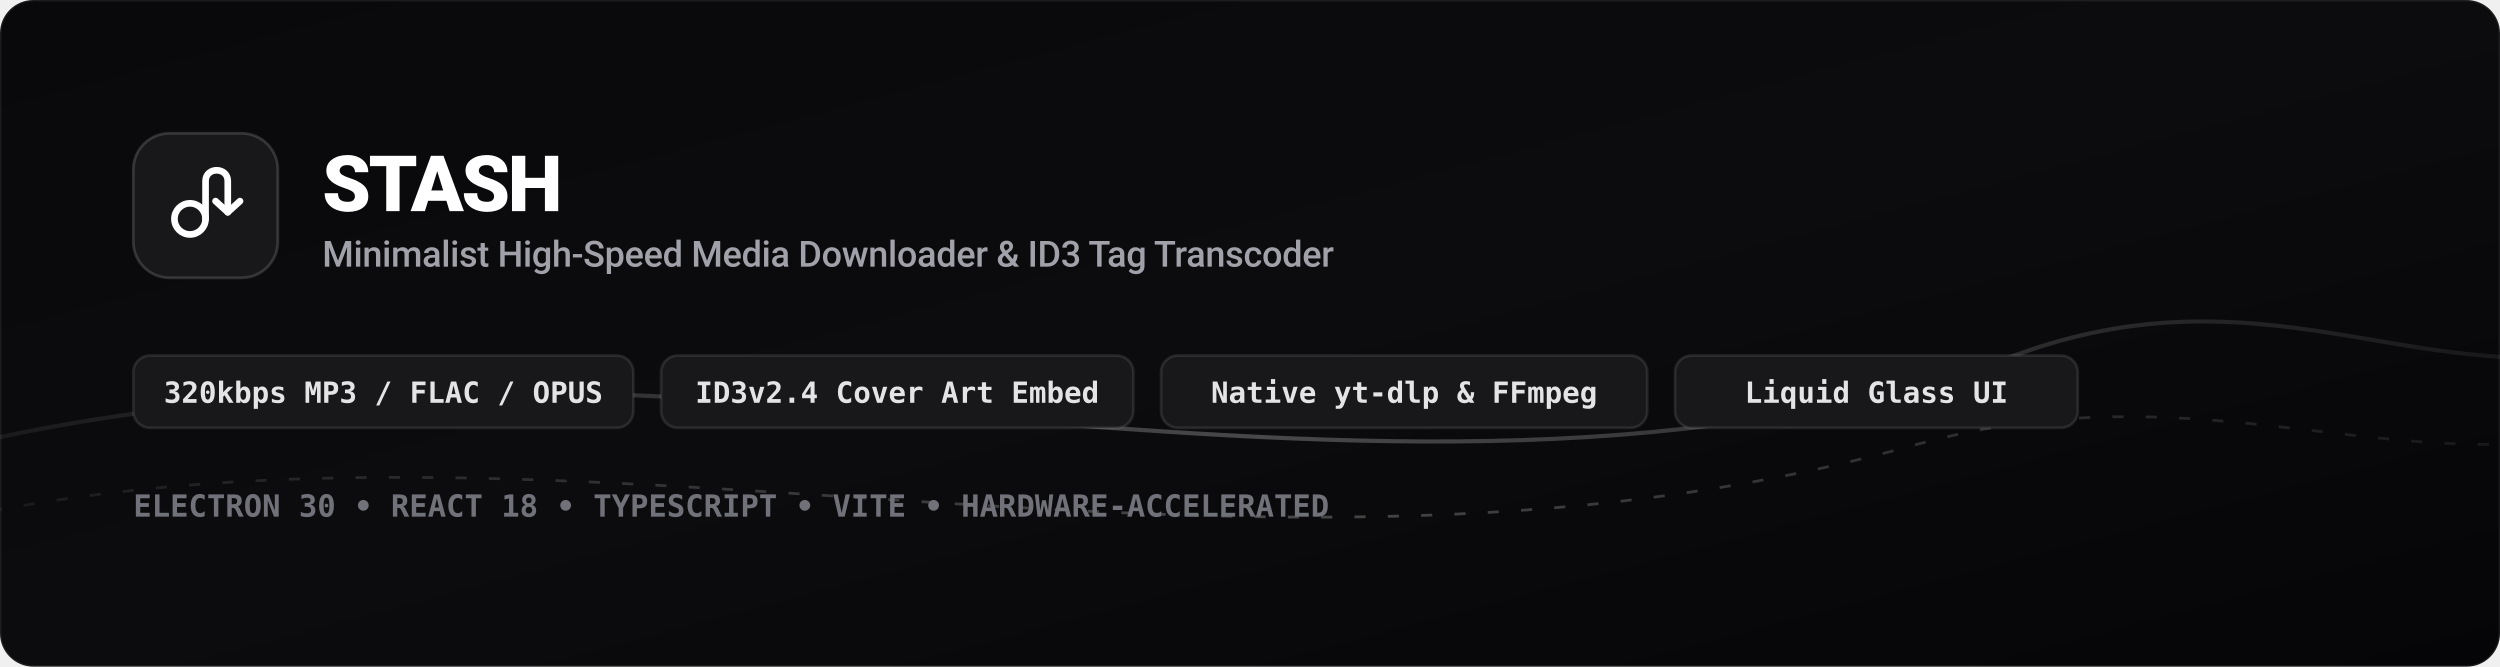
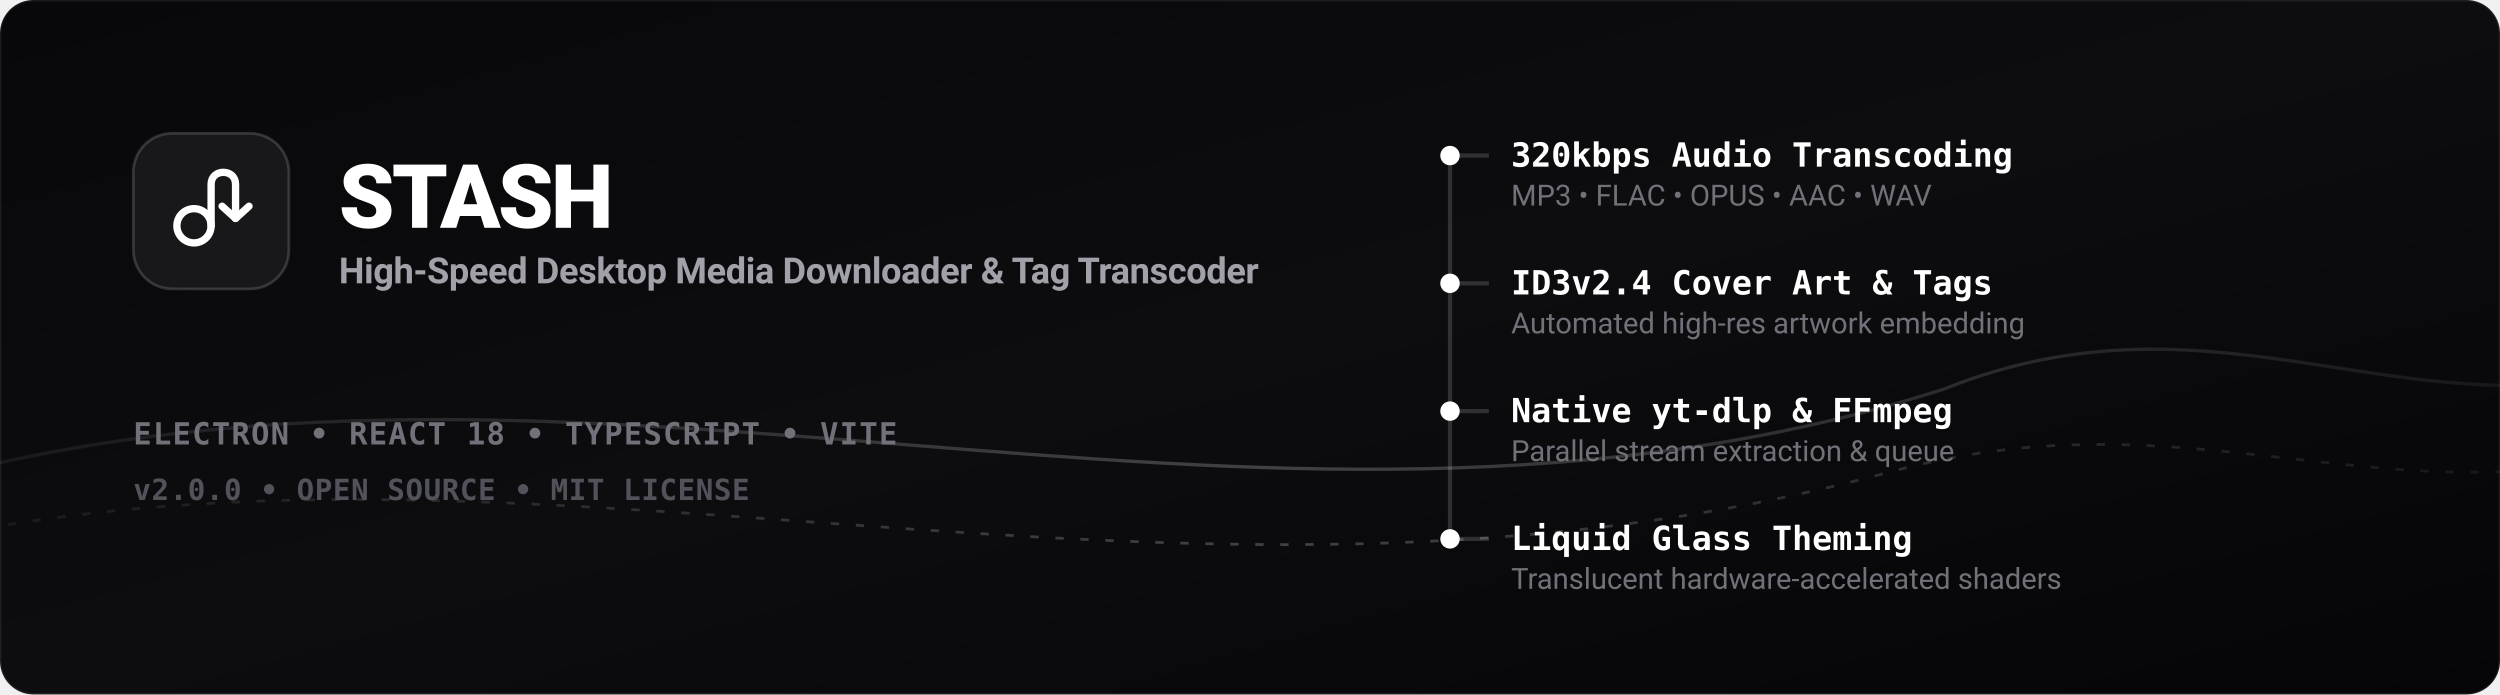
- <svg xmlns="http://www.w3.org/2000/svg" viewBox="0 0 900 240" width="100%" height="100%">
+ <svg xmlns="http://www.w3.org/2000/svg" viewBox="0 0 900 250" width="100%" height="100%">
  <defs>
-     <linearGradient id="monoBg" x1="0%" y1="0%" x2="100%" y2="100%">
-       <stop offset="0%" stop-color="#09090b" />
-       <stop offset="50%" stop-color="#0c0c0e" />
+     <linearGradient id="monoHeroBg" x1="0%" y1="0%" x2="100%" y2="100%">
+       <stop offset="0%" stop-color="#08080a" />
+       <stop offset="50%" stop-color="#0d0d10" />
      <stop offset="100%" stop-color="#050507" />
    </linearGradient>
-     <linearGradient id="monoLineGrad" x1="0%" y1="0%" x2="100%" y2="0%">
+     <linearGradient id="monoLine" x1="0%" y1="0%" x2="100%" y2="0%">
      <stop offset="0%" stop-color="#ffffff" stop-opacity="0.04" />
-       <stop offset="50%" stop-color="#ffffff" stop-opacity="0.25" />
+       <stop offset="50%" stop-color="#ffffff" stop-opacity="0.22" />
      <stop offset="100%" stop-color="#ffffff" stop-opacity="0.04" />
    </linearGradient>
    <style>
-       @keyframes slowLineFloat {
-         0%, 100% { transform: translateY(0px); opacity: 0.2; }
-         50% { transform: translateY(-8px); opacity: 0.45; }
+       @keyframes slowPathFloat {
+         0%, 100% { transform: translateY(0px); opacity: 0.18; }
+         50% { transform: translateY(-6px); opacity: 0.38; }
      }
-       @keyframes logoGlowBreathe {
+       @keyframes logoGlow {
        0%, 100% { opacity: 0.9; }
        50% { opacity: 1; }
      }
-       .anim-line { animation: slowLineFloat 12s cubic-bezier(0.4, 0, 0.2, 1) infinite; }
-       .anim-logo { animation: logoGlowBreathe 8s ease-in-out infinite; }
-       .sans-title { font-family: -apple-system, BlinkMacSystemFont, "Segoe UI", Roboto, "Helvetica Neue", Arial, sans-serif; font-weight: 800; }
-       .sans-sub { font-family: -apple-system, BlinkMacSystemFont, "Segoe UI", Roboto, "Helvetica Neue", Arial, sans-serif; font-weight: 500; }
-       .mono-pill { font-family: ui-monospace, SFMono-Regular, "SF Mono", Menlo, Consolas, monospace; font-weight: 600; }
+       .anim-path { animation: slowPathFloat 12s cubic-bezier(0.4, 0, 0.2, 1) infinite; }
+       .anim-logo { animation: logoGlow 8s ease-in-out infinite; }
+       .sans-bold { font-family: -apple-system, BlinkMacSystemFont, "Segoe UI", Roboto, "Helvetica Neue", Arial, sans-serif; font-weight: 800; }
+       .sans-med { font-family: -apple-system, BlinkMacSystemFont, "Segoe UI", Roboto, "Helvetica Neue", Arial, sans-serif; font-weight: 600; }
+       .sans-reg { font-family: -apple-system, BlinkMacSystemFont, "Segoe UI", Roboto, "Helvetica Neue", Arial, sans-serif; font-weight: 400; }
+       .mono-code { font-family: ui-monospace, SFMono-Regular, "SF Mono", Menlo, Consolas, monospace; font-weight: 600; }
    </style>
  </defs>
-   <rect width="900" height="240" rx="12" fill="url(#monoBg)" stroke="rgba(255, 255, 255, 0.08)" stroke-width="1" />
-   <g class="anim-line">
-     <path d="M-50,170 C220,90 480,210 720,130 C820,90 880,150 960,120" fill="none" stroke="url(#monoLineGrad)" stroke-width="1.5" />
-     <path d="M-50,195 C180,130 440,230 690,160 C800,130 870,180 960,150" fill="none" stroke="url(#monoLineGrad)" stroke-width="1" stroke-dasharray="4,8" />
+   <rect width="900" height="250" rx="12" fill="url(#monoHeroBg)" stroke="rgba(255, 255, 255, 0.08)" stroke-width="1" />
+   <g class="anim-path">
+     <path d="M-50,180 C200,100 450,220 700,140 C800,100 870,160 960,130" fill="none" stroke="url(#monoLine)" stroke-width="1.2" />
+     <path d="M-50,200 C180,140 420,240 680,170 C790,140 860,190 960,160" fill="none" stroke="url(#monoLine)" stroke-width="1" stroke-dasharray="3,6" />
  </g>
-   <g transform="translate(48, 44)">
-     <g class="anim-logo" transform="translate(0, 4)">
-       <rect width="52" height="52" rx="13" fill="#18181b" stroke="rgba(255, 255, 255, 0.15)" stroke-width="1" />
-       <g transform="translate(6, 6) scale(0.40)">
+   <g transform="translate(48, 48)">
+     <g class="anim-logo" transform="translate(0, 0)">
+       <rect width="56" height="56" rx="14" fill="#18181b" stroke="rgba(255, 255, 255, 0.16)" stroke-width="1" />
+       <g transform="translate(6, 6) scale(0.44)">
        <circle cx="36" cy="62" r="14" stroke="#ffffff" stroke-width="6" fill="none" />
        <path d="M50 62 V28 C50 15 70 15 70 28 V56" stroke="#ffffff" stroke-width="6" stroke-linecap="round" stroke-linejoin="round" fill="none" />
        <path d="M59 46 L70 56 L81 46" stroke="#ffffff" stroke-width="6" stroke-linecap="round" stroke-linejoin="round" fill="none" />
      </g>
    </g>
-     <text x="68" y="32" class="sans-title" font-size="28" fill="#ffffff" letter-spacing="-0.03em">
+     <text x="74" y="34" class="sans-bold" font-size="32" fill="#ffffff" letter-spacing="-0.03em">
      STASH
    </text>
-     <text x="68" y="52" class="sans-sub" font-size="13" fill="#a1a1aa" letter-spacing="-0.01em">
-       Minimalist High-Speed Media Downloader &amp; ID3 Tag Transcoder
+     <text x="74" y="54" class="sans-med" font-size="13" fill="#a1a1aa" letter-spacing="-0.01em">
+       High-Speed Desktop Media Downloader &amp; Tag Transcoder
    </text>
-     <g transform="translate(0, 84)">
-       <g transform="translate(0, 0)">
-         <rect width="180" height="26" rx="6" fill="#18181b" stroke="rgba(255, 255, 255, 0.1)" stroke-width="1" />
-         <text x="90" y="17" class="mono-pill" font-size="10.5" fill="#e4e4e7" text-anchor="middle">320kbps MP3 / FLAC / OPUS</text>
-       </g>
-       <g transform="translate(190, 0)">
-         <rect width="170" height="26" rx="6" fill="#18181b" stroke="rgba(255, 255, 255, 0.1)" stroke-width="1" />
-         <text x="85" y="17" class="mono-pill" font-size="10.5" fill="#e4e4e7" text-anchor="middle">ID3v2.4 Cover Art Embed</text>
-       </g>
-       <g transform="translate(370, 0)">
-         <rect width="175" height="26" rx="6" fill="#18181b" stroke="rgba(255, 255, 255, 0.1)" stroke-width="1" />
-         <text x="87.5" y="17" class="mono-pill" font-size="10.5" fill="#e4e4e7" text-anchor="middle">Native yt-dlp &amp; FFmpeg</text>
-       </g>
-       <g transform="translate(555, 0)">
-         <rect width="145" height="26" rx="6" fill="#18181b" stroke="rgba(255, 255, 255, 0.1)" stroke-width="1" />
-         <text x="72.5" y="17" class="mono-pill" font-size="10.5" fill="#e4e4e7" text-anchor="middle">Liquid Glass UI</text>
-       </g>
-     </g>
-     <text x="0" y="142" class="mono-pill" font-size="11" fill="#71717a">
-       ELECTRON 30 • REACT 18 • TYPESCRIPT • VITE • HARDWARE-ACCELERATED
+     <text x="0" y="112" class="mono-code" font-size="11" fill="#71717a" letter-spacing="0.04em">
+       ELECTRON • REACT 18 • TYPESCRIPT • VITE
+     </text>
+     <text x="0" y="132" class="mono-code" font-size="10.5" fill="#52525b" letter-spacing="0.02em">
+       v2.0.0 • OPEN SOURCE • MIT LICENSE
    </text>
  </g>
+   <g transform="translate(510, 36)">
+     <line x1="12" y1="20" x2="12" y2="160" stroke="rgba(255, 255, 255, 0.15)" stroke-width="1.5" />
+     <g transform="translate(0, 14)">
+       <line x1="12" y1="6" x2="26" y2="6" stroke="rgba(255, 255, 255, 0.15)" stroke-width="1.5" />
+       <circle cx="12" cy="6" r="3.5" fill="#ffffff" />
+       <text x="34" y="10" class="mono-code" font-size="12" fill="#ffffff">320kbps Audio Transcoding</text>
+       <text x="34" y="24" class="sans-reg" font-size="10.5" fill="#71717a">MP3 • FLAC • OPUS • AAC • WAV</text>
+     </g>
+     <g transform="translate(0, 60)">
+       <line x1="12" y1="6" x2="26" y2="6" stroke="rgba(255, 255, 255, 0.15)" stroke-width="1.5" />
+       <circle cx="12" cy="6" r="3.5" fill="#ffffff" />
+       <text x="34" y="10" class="mono-code" font-size="12" fill="#ffffff">ID3v2.4 Cover Art &amp; Tags</text>
+       <text x="34" y="24" class="sans-reg" font-size="10.5" fill="#71717a">Automated high-res artwork embedding</text>
+     </g>
+     <g transform="translate(0, 106)">
+       <line x1="12" y1="6" x2="26" y2="6" stroke="rgba(255, 255, 255, 0.15)" stroke-width="1.5" />
+       <circle cx="12" cy="6" r="3.5" fill="#ffffff" />
+       <text x="34" y="10" class="mono-code" font-size="12" fill="#ffffff">Native yt-dlp &amp; FFmpeg</text>
+       <text x="34" y="24" class="sans-reg" font-size="10.5" fill="#71717a">Parallel stream extraction &amp; queue</text>
+     </g>
+     <g transform="translate(0, 152)">
+       <line x1="12" y1="6" x2="26" y2="6" stroke="rgba(255, 255, 255, 0.15)" stroke-width="1.5" />
+       <circle cx="12" cy="6" r="3.5" fill="#ffffff" />
+       <text x="34" y="10" class="mono-code" font-size="12" fill="#ffffff">Liquid Glass Theming</text>
+       <text x="34" y="24" class="sans-reg" font-size="10.5" fill="#71717a">Translucent hardware-accelerated shaders</text>
+     </g>
+   </g>
</svg>
